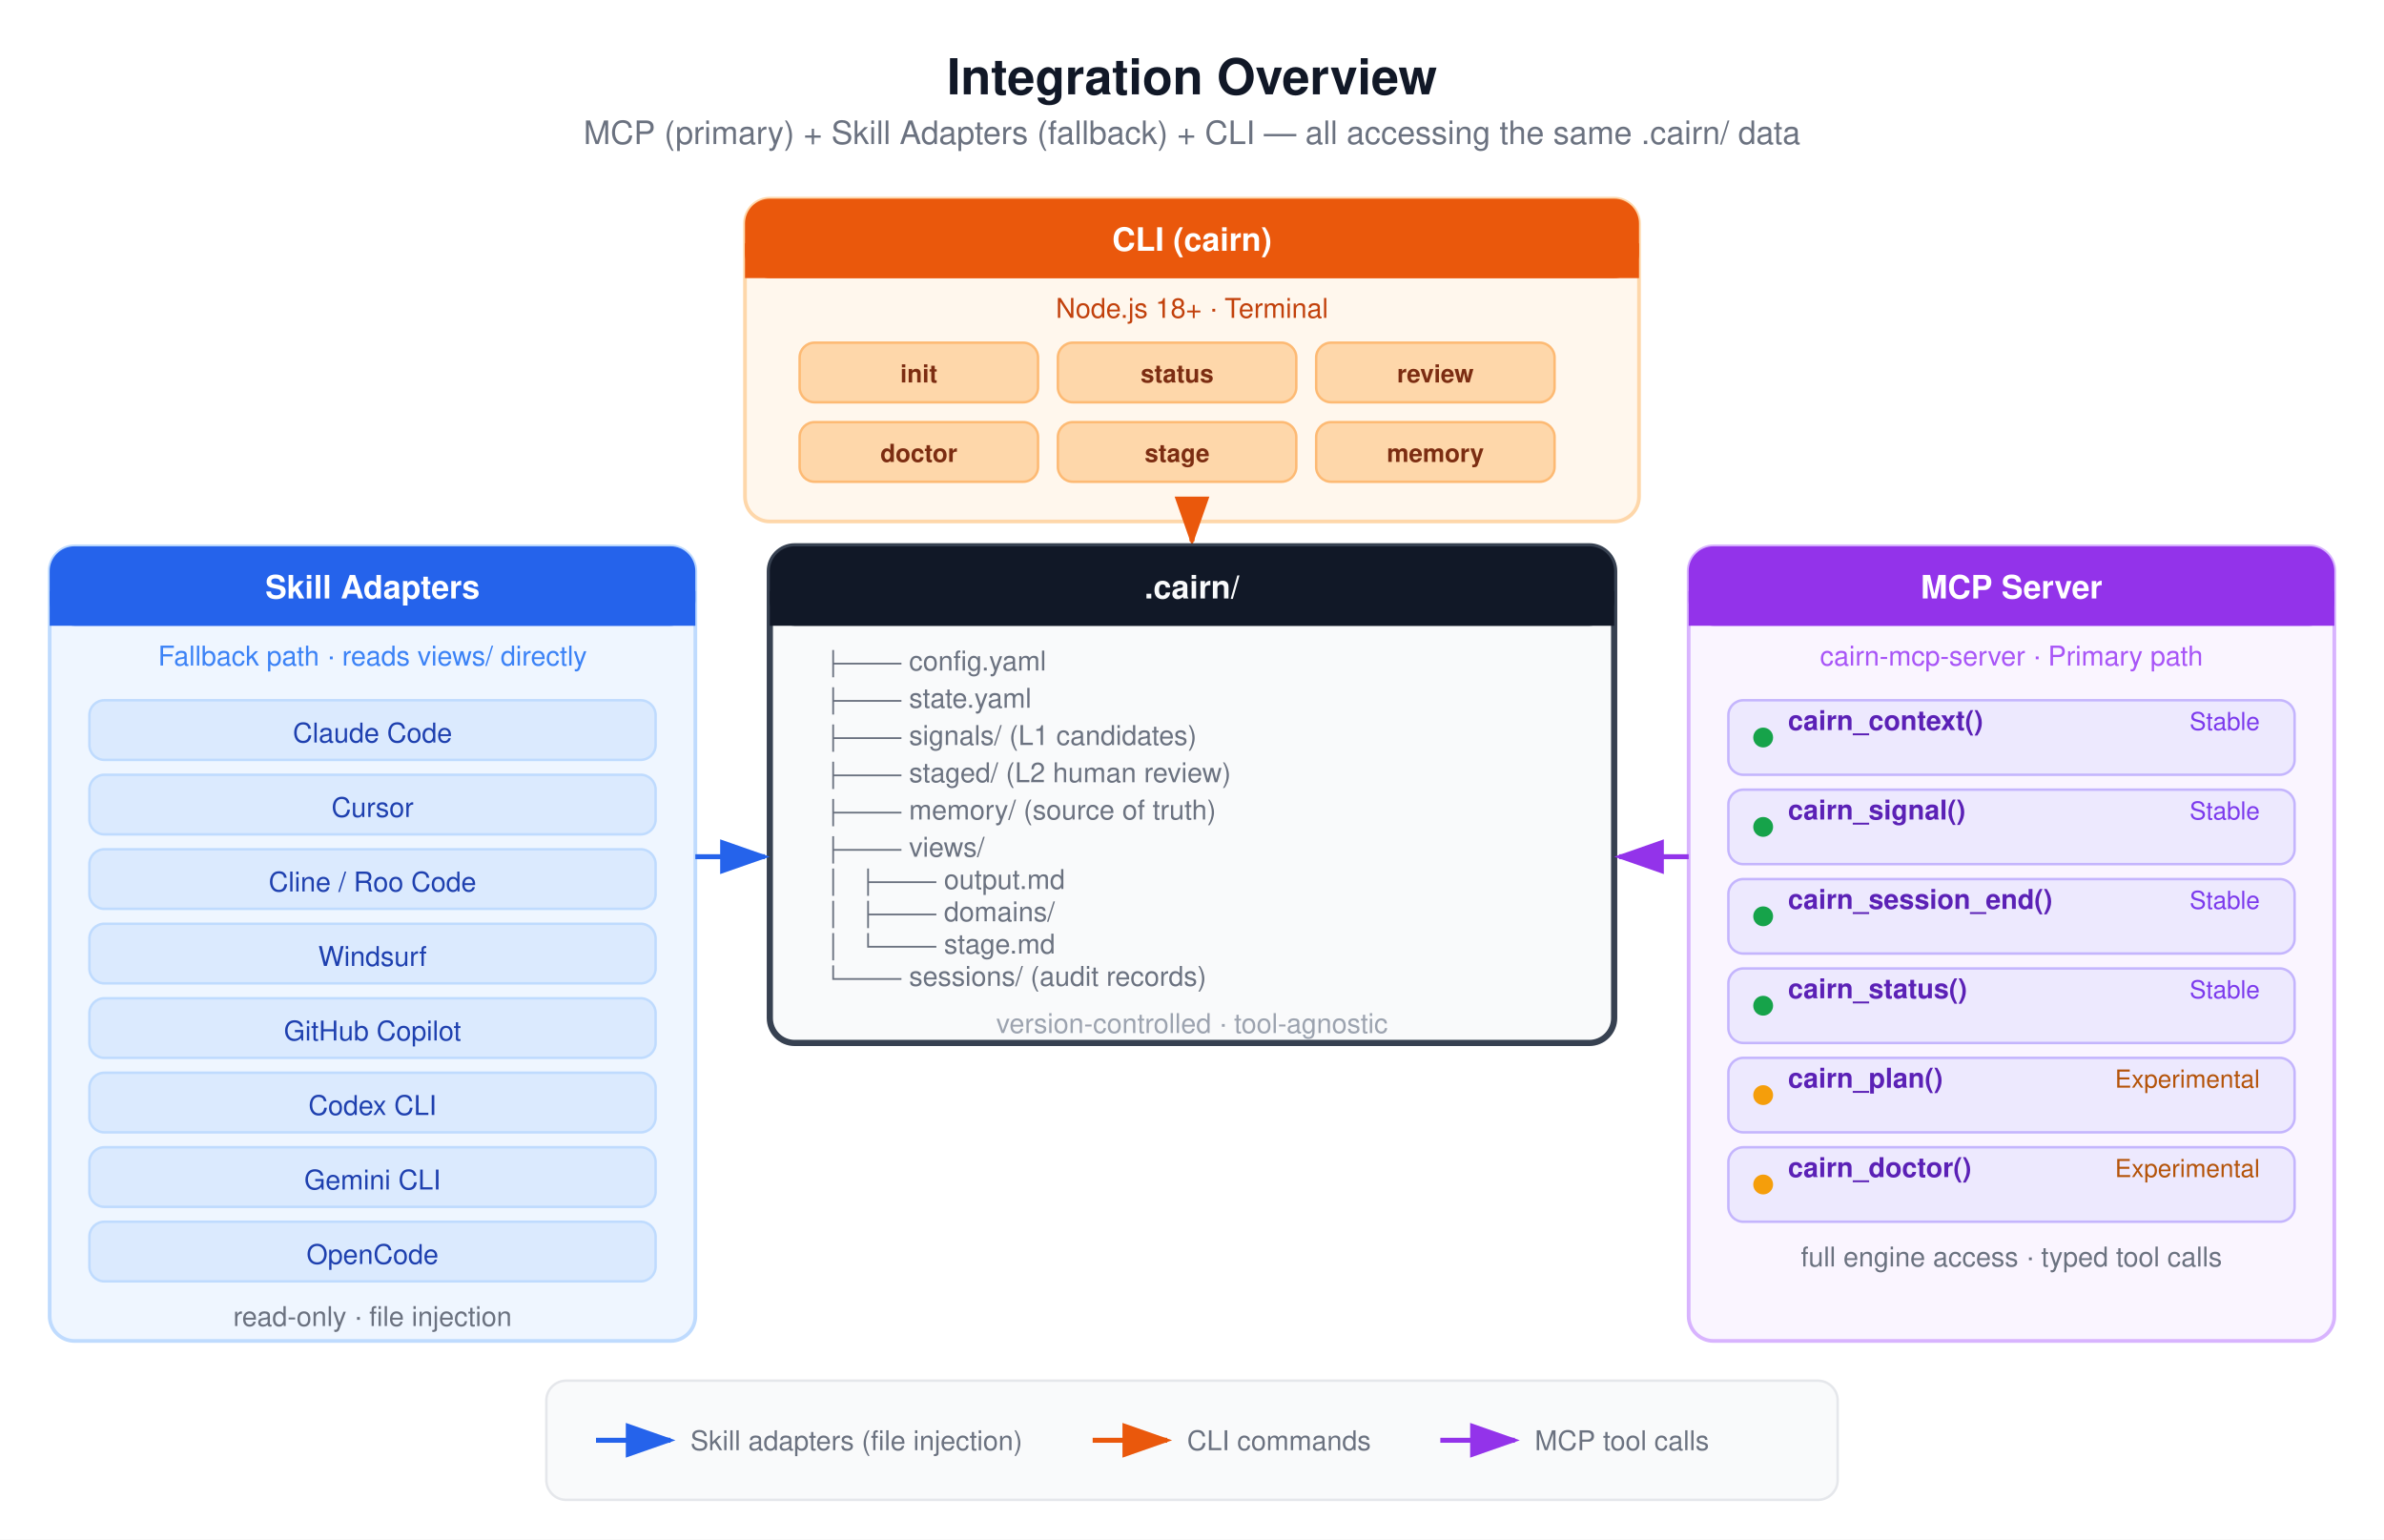
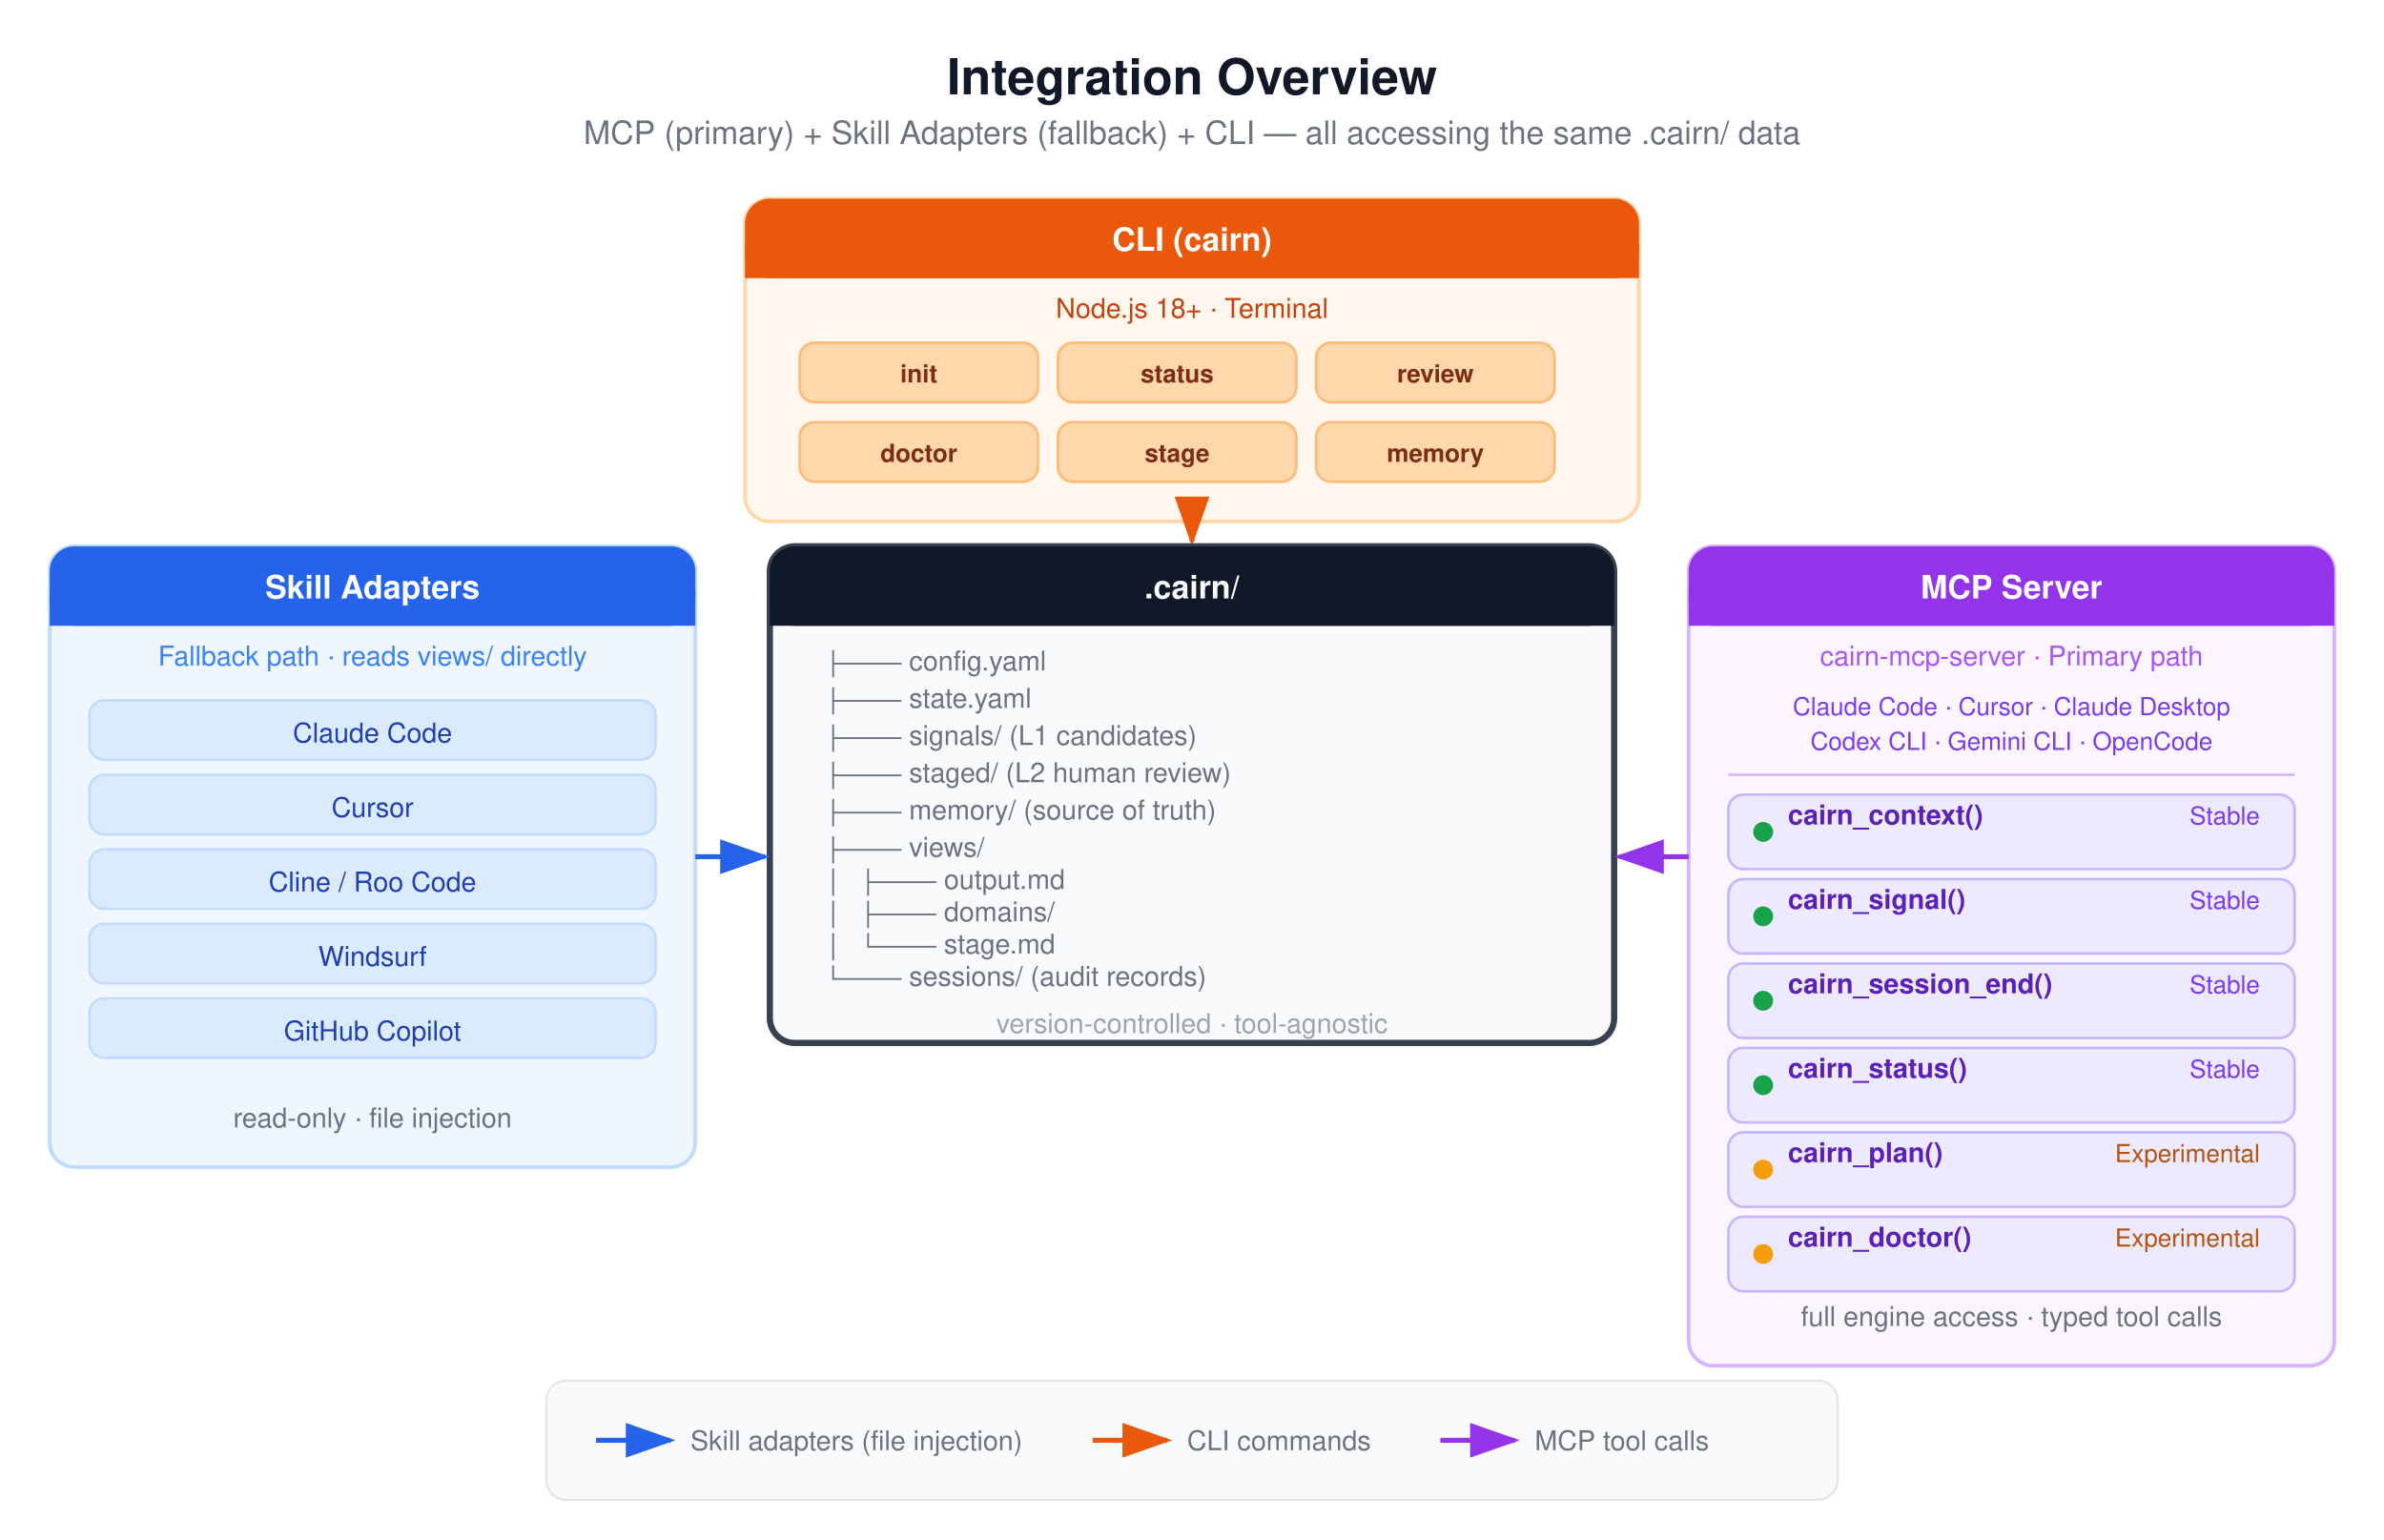
<svg xmlns="http://www.w3.org/2000/svg" viewBox="0 0 960 620" width="960" height="620">
  <style>
    text { font-family: "Helvetica Neue", Helvetica, Arial, "PingFang SC", "Microsoft YaHei", sans-serif; }
  </style>
  <defs>
    <marker id="arrow-blue" markerWidth="10" markerHeight="7" refX="9" refY="3.5" orient="auto">
      <polygon points="0 0, 10 3.5, 0 7" fill="#2563eb" />
    </marker>
    <marker id="arrow-orange" markerWidth="10" markerHeight="7" refX="9" refY="3.5" orient="auto">
      <polygon points="0 0, 10 3.5, 0 7" fill="#ea580c" />
    </marker>
    <marker id="arrow-purple" markerWidth="10" markerHeight="7" refX="9" refY="3.5" orient="auto">
      <polygon points="0 0, 10 3.5, 0 7" fill="#9333ea" />
    </marker>
  </defs>
  <rect width="960" height="620" fill="#ffffff" />
  <text x="480" y="38" text-anchor="middle" font-size="20" font-weight="600" fill="#111827">Integration Overview</text>
  <text x="480" y="58" text-anchor="middle" font-size="13" fill="#6b7280">MCP (primary) + Skill Adapters (fallback) + CLI — all accessing the same .cairn/ data</text>
  <rect x="300" y="80" width="360" height="130" rx="10" fill="#fff7ed" stroke="#fed7aa" stroke-width="1.5" />
  <rect x="300" y="80" width="360" height="32" rx="10" fill="#ea580c" />
  <rect x="300" y="98" width="360" height="14" fill="#ea580c" />
  <text x="480" y="101" text-anchor="middle" font-size="13" font-weight="600" fill="#ffffff">CLI (cairn)</text>
  <text x="480" y="128" text-anchor="middle" font-size="11" fill="#c2410c">Node.js 18+ · Terminal</text>
  <rect x="322" y="138" width="96" height="24" rx="6" fill="#fed7aa" stroke="#fdba74" stroke-width="1" />
  <text x="370" y="154" text-anchor="middle" font-size="10" font-weight="600" fill="#7c2d12">init</text>
  <rect x="426" y="138" width="96" height="24" rx="6" fill="#fed7aa" stroke="#fdba74" stroke-width="1" />
  <text x="474" y="154" text-anchor="middle" font-size="10" font-weight="600" fill="#7c2d12">status</text>
  <rect x="530" y="138" width="96" height="24" rx="6" fill="#fed7aa" stroke="#fdba74" stroke-width="1" />
  <text x="578" y="154" text-anchor="middle" font-size="10" font-weight="600" fill="#7c2d12">review</text>
  <rect x="322" y="170" width="96" height="24" rx="6" fill="#fed7aa" stroke="#fdba74" stroke-width="1" />
  <text x="370" y="186" text-anchor="middle" font-size="10" font-weight="600" fill="#7c2d12">doctor</text>
  <rect x="426" y="170" width="96" height="24" rx="6" fill="#fed7aa" stroke="#fdba74" stroke-width="1" />
  <text x="474" y="186" text-anchor="middle" font-size="10" font-weight="600" fill="#7c2d12">stage</text>
  <rect x="530" y="170" width="96" height="24" rx="6" fill="#fed7aa" stroke="#fdba74" stroke-width="1" />
  <text x="578" y="186" text-anchor="middle" font-size="10" font-weight="600" fill="#7c2d12">memory</text>
  <path d="M 480,210 L 480,218" stroke="#ea580c" stroke-width="2" fill="none" marker-end="url(#arrow-orange)" />
  <rect x="310" y="220" width="340" height="200" rx="10" fill="#f9fafb" stroke="#374151" stroke-width="2.5" />
  <rect x="310" y="220" width="340" height="32" rx="10" fill="#111827" />
  <rect x="310" y="238" width="340" height="14" fill="#111827" />
  <text x="480" y="241" text-anchor="middle" font-size="13" font-weight="600" fill="#f9fafb">.cairn/</text>
  <text x="330" y="270" font-size="11" fill="#6b7280" font-family="monospace">├── config.yaml</text>
  <text x="330" y="285" font-size="11" fill="#6b7280" font-family="monospace">├── state.yaml</text>
  <text x="330" y="300" font-size="11" fill="#6b7280" font-family="monospace">├── signals/       (L1 candidates)</text>
  <text x="330" y="315" font-size="11" fill="#6b7280" font-family="monospace">├── staged/        (L2 human review)</text>
  <text x="330" y="330" font-size="11" fill="#6b7280" font-family="monospace">├── memory/        (source of truth)</text>
  <text x="330" y="345" font-size="11" fill="#6b7280" font-family="monospace">├── views/</text>
  <text x="330" y="358" font-size="11" fill="#6b7280" font-family="monospace">│   ├── output.md</text>
  <text x="330" y="371" font-size="11" fill="#6b7280" font-family="monospace">│   ├── domains/</text>
  <text x="330" y="384" font-size="11" fill="#6b7280" font-family="monospace">│   └── stage.md</text>
  <text x="330" y="397" font-size="11" fill="#6b7280" font-family="monospace">└── sessions/      (audit records)</text>
  <text x="480" y="416" text-anchor="middle" font-size="11" fill="#9ca3af">version-controlled · tool-agnostic</text>
-   <rect x="20" y="220" width="260" height="320" rx="10" fill="#eff6ff" stroke="#bfdbfe" stroke-width="1.5" />
+   <rect x="20" y="220" width="260" height="250" rx="10" fill="#eff6ff" stroke="#bfdbfe" stroke-width="1.5" />
  <rect x="20" y="220" width="260" height="32" rx="10" fill="#2563eb" />
  <rect x="20" y="238" width="260" height="14" fill="#2563eb" />
  <text x="150" y="241" text-anchor="middle" font-size="13" font-weight="600" fill="#ffffff">Skill Adapters</text>
  <text x="150" y="268" text-anchor="middle" font-size="11" fill="#3b82f6">Fallback path · reads views/ directly</text>
  <rect x="36" y="282" width="228" height="24" rx="6" fill="#dbeafe" stroke="#bfdbfe" stroke-width="1" />
  <text x="150" y="299" text-anchor="middle" font-size="11" fill="#1e40af">Claude Code</text>
  <rect x="36" y="312" width="228" height="24" rx="6" fill="#dbeafe" stroke="#bfdbfe" stroke-width="1" />
  <text x="150" y="329" text-anchor="middle" font-size="11" fill="#1e40af">Cursor</text>
  <rect x="36" y="342" width="228" height="24" rx="6" fill="#dbeafe" stroke="#bfdbfe" stroke-width="1" />
  <text x="150" y="359" text-anchor="middle" font-size="11" fill="#1e40af">Cline / Roo Code</text>
  <rect x="36" y="372" width="228" height="24" rx="6" fill="#dbeafe" stroke="#bfdbfe" stroke-width="1" />
  <text x="150" y="389" text-anchor="middle" font-size="11" fill="#1e40af">Windsurf</text>
  <rect x="36" y="402" width="228" height="24" rx="6" fill="#dbeafe" stroke="#bfdbfe" stroke-width="1" />
  <text x="150" y="419" text-anchor="middle" font-size="11" fill="#1e40af">GitHub Copilot</text>
-   <rect x="36" y="432" width="228" height="24" rx="6" fill="#dbeafe" stroke="#bfdbfe" stroke-width="1" />
-   <text x="150" y="449" text-anchor="middle" font-size="11" fill="#1e40af">Codex CLI</text>
-   <rect x="36" y="462" width="228" height="24" rx="6" fill="#dbeafe" stroke="#bfdbfe" stroke-width="1" />
-   <text x="150" y="479" text-anchor="middle" font-size="11" fill="#1e40af">Gemini CLI</text>
-   <rect x="36" y="492" width="228" height="24" rx="6" fill="#dbeafe" stroke="#bfdbfe" stroke-width="1" />
-   <text x="150" y="509" text-anchor="middle" font-size="11" fill="#1e40af">OpenCode</text>
-   <text x="150" y="534" text-anchor="middle" font-size="11" fill="#6b7280">read-only · file injection</text>
+   <text x="150" y="454" text-anchor="middle" font-size="11" fill="#6b7280">read-only · file injection</text>
  <path d="M 280,345 L 308,345" stroke="#2563eb" stroke-width="2" fill="none" marker-end="url(#arrow-blue)" />
-   <rect x="680" y="220" width="260" height="320" rx="10" fill="#faf5ff" stroke="#d8b4fe" stroke-width="1.5" />
+   <rect x="680" y="220" width="260" height="330" rx="10" fill="#faf5ff" stroke="#d8b4fe" stroke-width="1.5" />
  <rect x="680" y="220" width="260" height="32" rx="10" fill="#9333ea" />
  <rect x="680" y="238" width="260" height="14" fill="#9333ea" />
  <text x="810" y="241" text-anchor="middle" font-size="13" font-weight="600" fill="#ffffff">MCP Server</text>
  <text x="810" y="268" text-anchor="middle" font-size="11" fill="#a855f7">cairn-mcp-server · Primary path</text>
-   <rect x="696" y="282" width="228" height="30" rx="6" fill="#ede9fe" stroke="#c4b5fd" stroke-width="1" />
-   <circle cx="710" cy="297" r="4" fill="#16a34a" />
-   <text x="720" y="294" font-size="11" font-weight="600" fill="#5b21b6">cairn_context()</text>
-   <text x="910" y="294" text-anchor="end" font-size="10" fill="#7c3aed">Stable</text>
-   <rect x="696" y="318" width="228" height="30" rx="6" fill="#ede9fe" stroke="#c4b5fd" stroke-width="1" />
-   <circle cx="710" cy="333" r="4" fill="#16a34a" />
-   <text x="720" y="330" font-size="11" font-weight="600" fill="#5b21b6">cairn_signal()</text>
-   <text x="910" y="330" text-anchor="end" font-size="10" fill="#7c3aed">Stable</text>
+   <text x="810" y="288" text-anchor="middle" font-size="10" fill="#7c3aed">Claude Code · Cursor · Claude Desktop</text>
+   <text x="810" y="302" text-anchor="middle" font-size="10" fill="#7c3aed">Codex CLI · Gemini CLI · OpenCode</text>
+   <line x1="696" y1="312" x2="924" y2="312" stroke="#d8b4fe" stroke-width="1" />
+   <rect x="696" y="320" width="228" height="30" rx="6" fill="#ede9fe" stroke="#c4b5fd" stroke-width="1" />
+   <circle cx="710" cy="335" r="4" fill="#16a34a" />
+   <text x="720" y="332" font-size="11" font-weight="600" fill="#5b21b6">cairn_context()</text>
+   <text x="910" y="332" text-anchor="end" font-size="10" fill="#7c3aed">Stable</text>
  <rect x="696" y="354" width="228" height="30" rx="6" fill="#ede9fe" stroke="#c4b5fd" stroke-width="1" />
  <circle cx="710" cy="369" r="4" fill="#16a34a" />
-   <text x="720" y="366" font-size="11" font-weight="600" fill="#5b21b6">cairn_session_end()</text>
+   <text x="720" y="366" font-size="11" font-weight="600" fill="#5b21b6">cairn_signal()</text>
  <text x="910" y="366" text-anchor="end" font-size="10" fill="#7c3aed">Stable</text>
-   <rect x="696" y="390" width="228" height="30" rx="6" fill="#ede9fe" stroke="#c4b5fd" stroke-width="1" />
-   <circle cx="710" cy="405" r="4" fill="#16a34a" />
-   <text x="720" y="402" font-size="11" font-weight="600" fill="#5b21b6">cairn_status()</text>
-   <text x="910" y="402" text-anchor="end" font-size="10" fill="#7c3aed">Stable</text>
-   <rect x="696" y="426" width="228" height="30" rx="6" fill="#ede9fe" stroke="#c4b5fd" stroke-width="1" />
-   <circle cx="710" cy="441" r="4" fill="#f59e0b" />
-   <text x="720" y="438" font-size="11" font-weight="600" fill="#5b21b6">cairn_plan()</text>
-   <text x="910" y="438" text-anchor="end" font-size="10" fill="#b45309">Experimental</text>
-   <rect x="696" y="462" width="228" height="30" rx="6" fill="#ede9fe" stroke="#c4b5fd" stroke-width="1" />
-   <circle cx="710" cy="477" r="4" fill="#f59e0b" />
-   <text x="720" y="474" font-size="11" font-weight="600" fill="#5b21b6">cairn_doctor()</text>
-   <text x="910" y="474" text-anchor="end" font-size="10" fill="#b45309">Experimental</text>
-   <text x="810" y="510" text-anchor="middle" font-size="11" fill="#6b7280">full engine access · typed tool calls</text>
+   <rect x="696" y="388" width="228" height="30" rx="6" fill="#ede9fe" stroke="#c4b5fd" stroke-width="1" />
+   <circle cx="710" cy="403" r="4" fill="#16a34a" />
+   <text x="720" y="400" font-size="11" font-weight="600" fill="#5b21b6">cairn_session_end()</text>
+   <text x="910" y="400" text-anchor="end" font-size="10" fill="#7c3aed">Stable</text>
+   <rect x="696" y="422" width="228" height="30" rx="6" fill="#ede9fe" stroke="#c4b5fd" stroke-width="1" />
+   <circle cx="710" cy="437" r="4" fill="#16a34a" />
+   <text x="720" y="434" font-size="11" font-weight="600" fill="#5b21b6">cairn_status()</text>
+   <text x="910" y="434" text-anchor="end" font-size="10" fill="#7c3aed">Stable</text>
+   <rect x="696" y="456" width="228" height="30" rx="6" fill="#ede9fe" stroke="#c4b5fd" stroke-width="1" />
+   <circle cx="710" cy="471" r="4" fill="#f59e0b" />
+   <text x="720" y="468" font-size="11" font-weight="600" fill="#5b21b6">cairn_plan()</text>
+   <text x="910" y="468" text-anchor="end" font-size="10" fill="#b45309">Experimental</text>
+   <rect x="696" y="490" width="228" height="30" rx="6" fill="#ede9fe" stroke="#c4b5fd" stroke-width="1" />
+   <circle cx="710" cy="505" r="4" fill="#f59e0b" />
+   <text x="720" y="502" font-size="11" font-weight="600" fill="#5b21b6">cairn_doctor()</text>
+   <text x="910" y="502" text-anchor="end" font-size="10" fill="#b45309">Experimental</text>
+   <text x="810" y="534" text-anchor="middle" font-size="11" fill="#6b7280">full engine access · typed tool calls</text>
  <path d="M 680,345 L 652,345" stroke="#9333ea" stroke-width="2" fill="none" marker-end="url(#arrow-purple)" />
  <rect x="220" y="556" width="520" height="48" rx="8" fill="#f9fafb" stroke="#e5e7eb" stroke-width="1" />
  <line x1="240" y1="580" x2="270" y2="580" stroke="#2563eb" stroke-width="2" marker-end="url(#arrow-blue)" />
  <text x="278" y="584" font-size="11" fill="#6b7280">Skill adapters (file injection)</text>
  <line x1="440" y1="580" x2="470" y2="580" stroke="#ea580c" stroke-width="2" marker-end="url(#arrow-orange)" />
  <text x="478" y="584" font-size="11" fill="#6b7280">CLI commands</text>
  <line x1="580" y1="580" x2="610" y2="580" stroke="#9333ea" stroke-width="2" marker-end="url(#arrow-purple)" />
  <text x="618" y="584" font-size="11" fill="#6b7280">MCP tool calls</text>
</svg>
